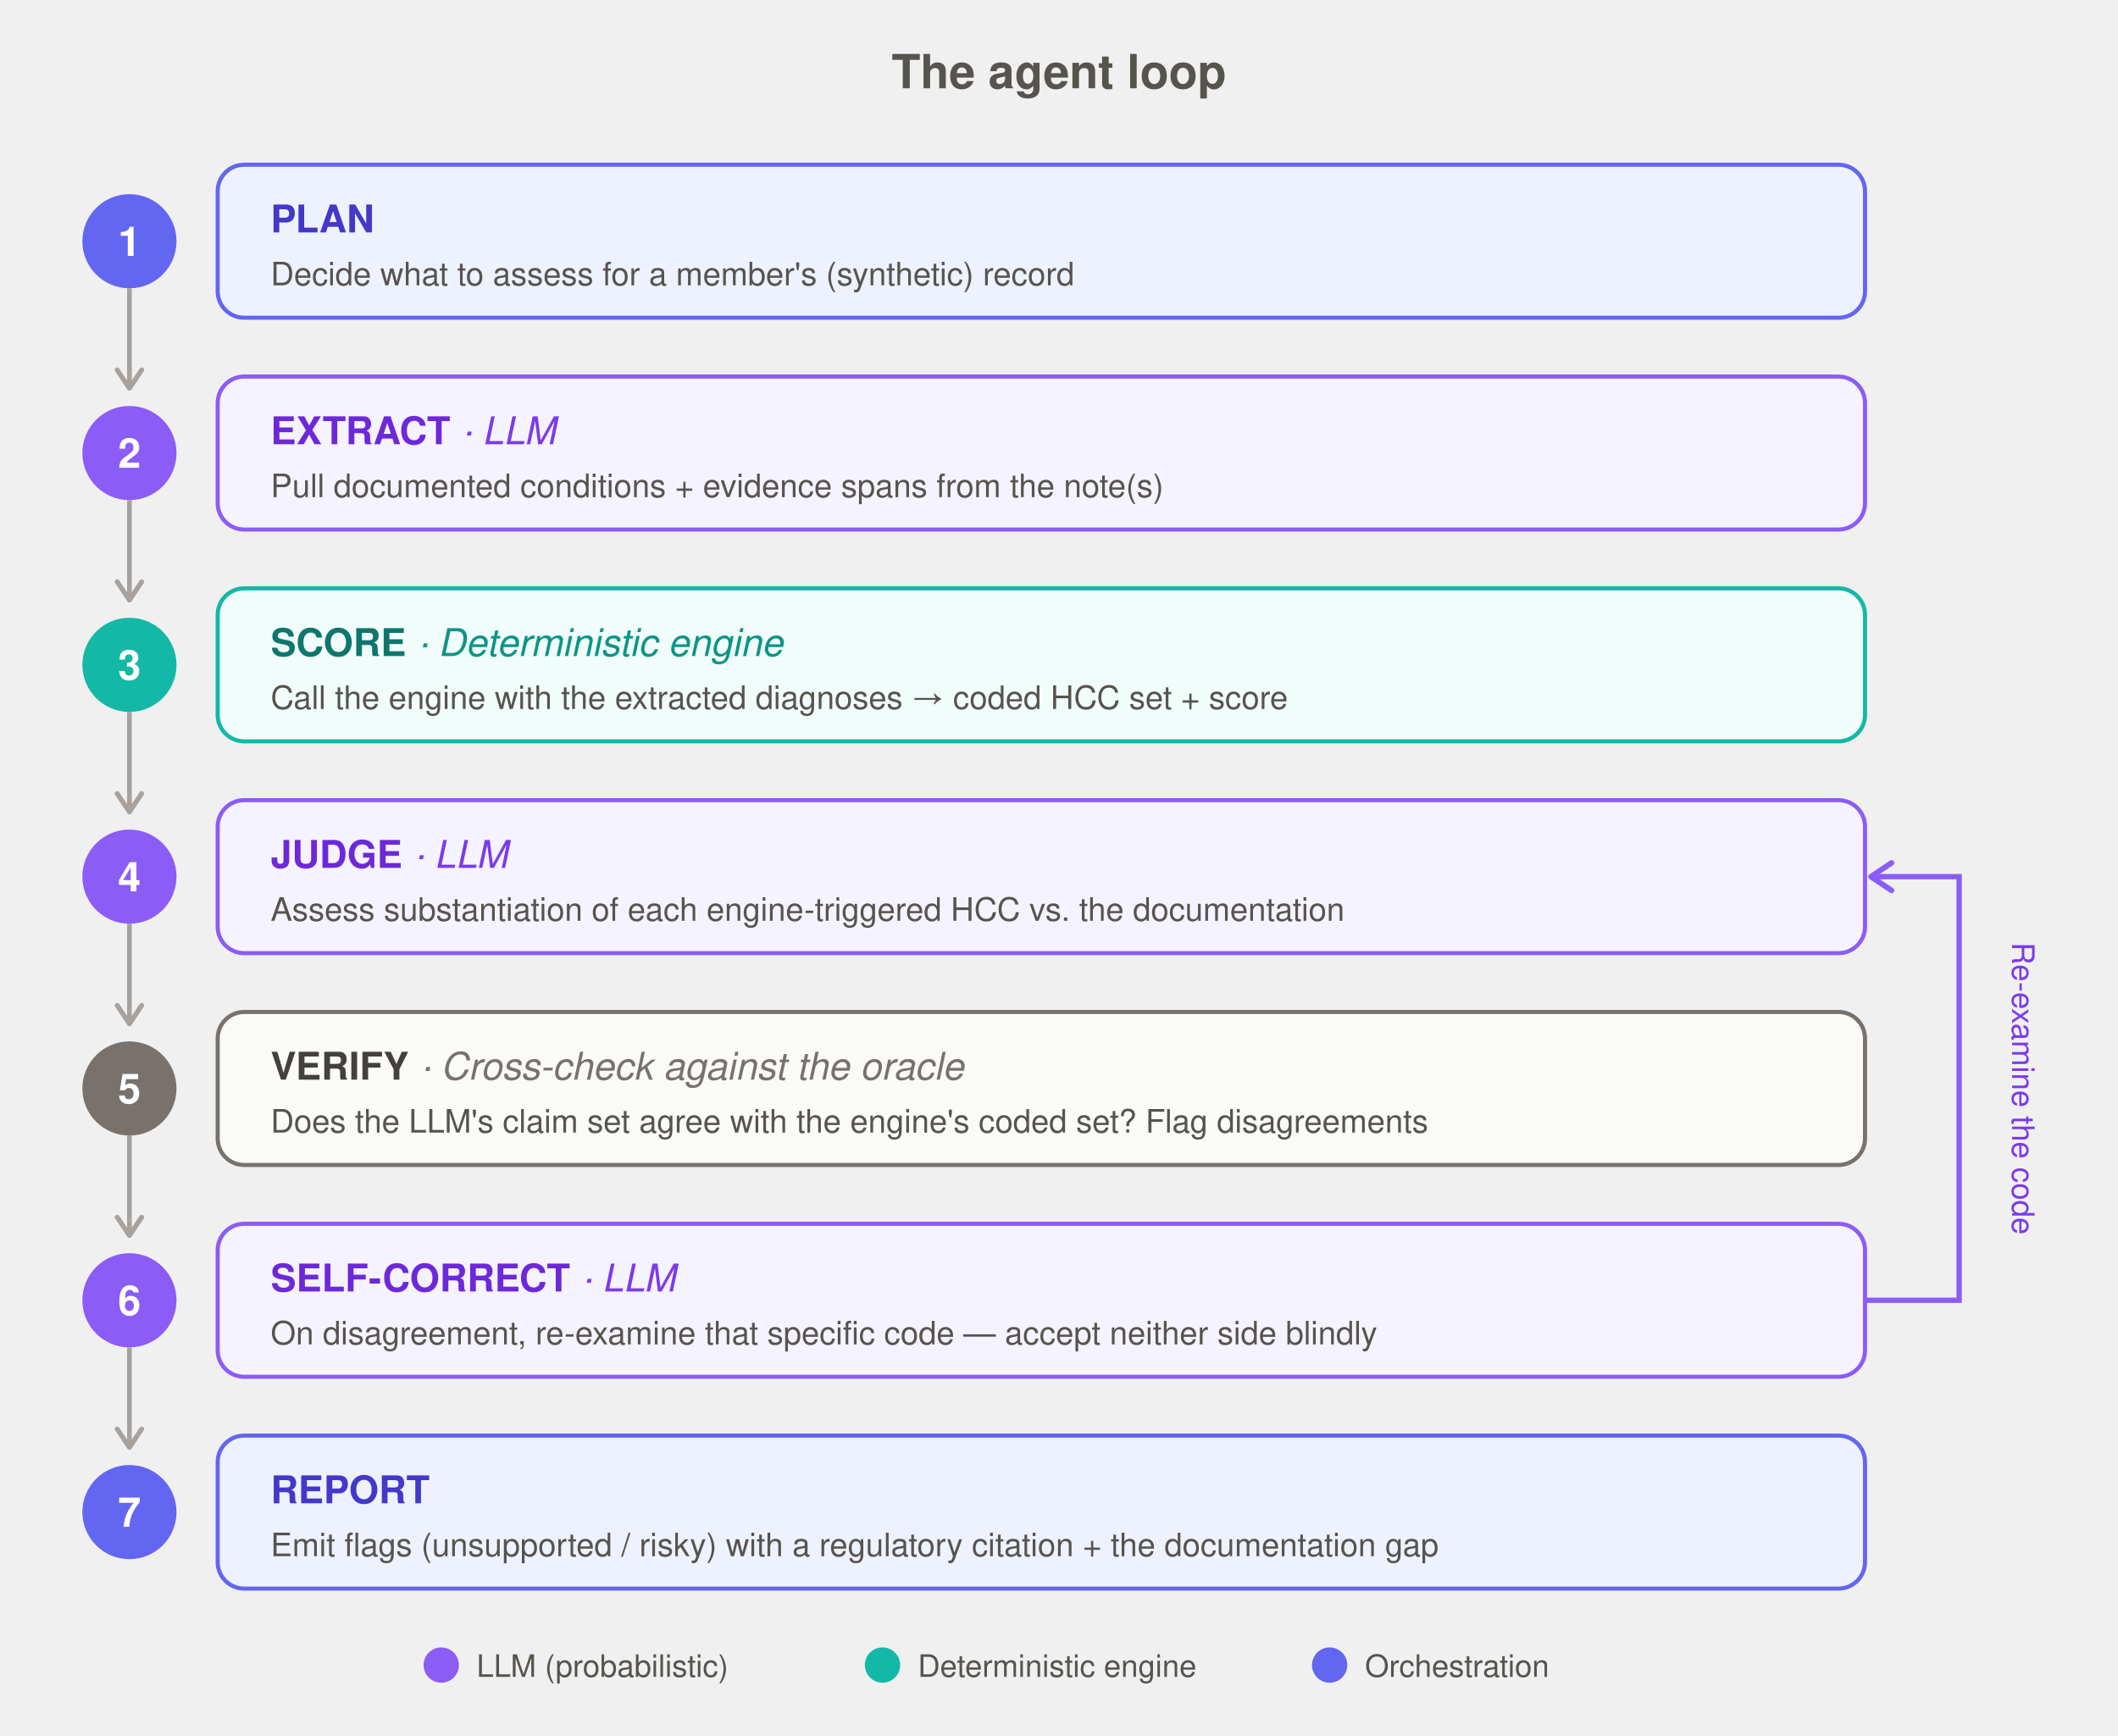
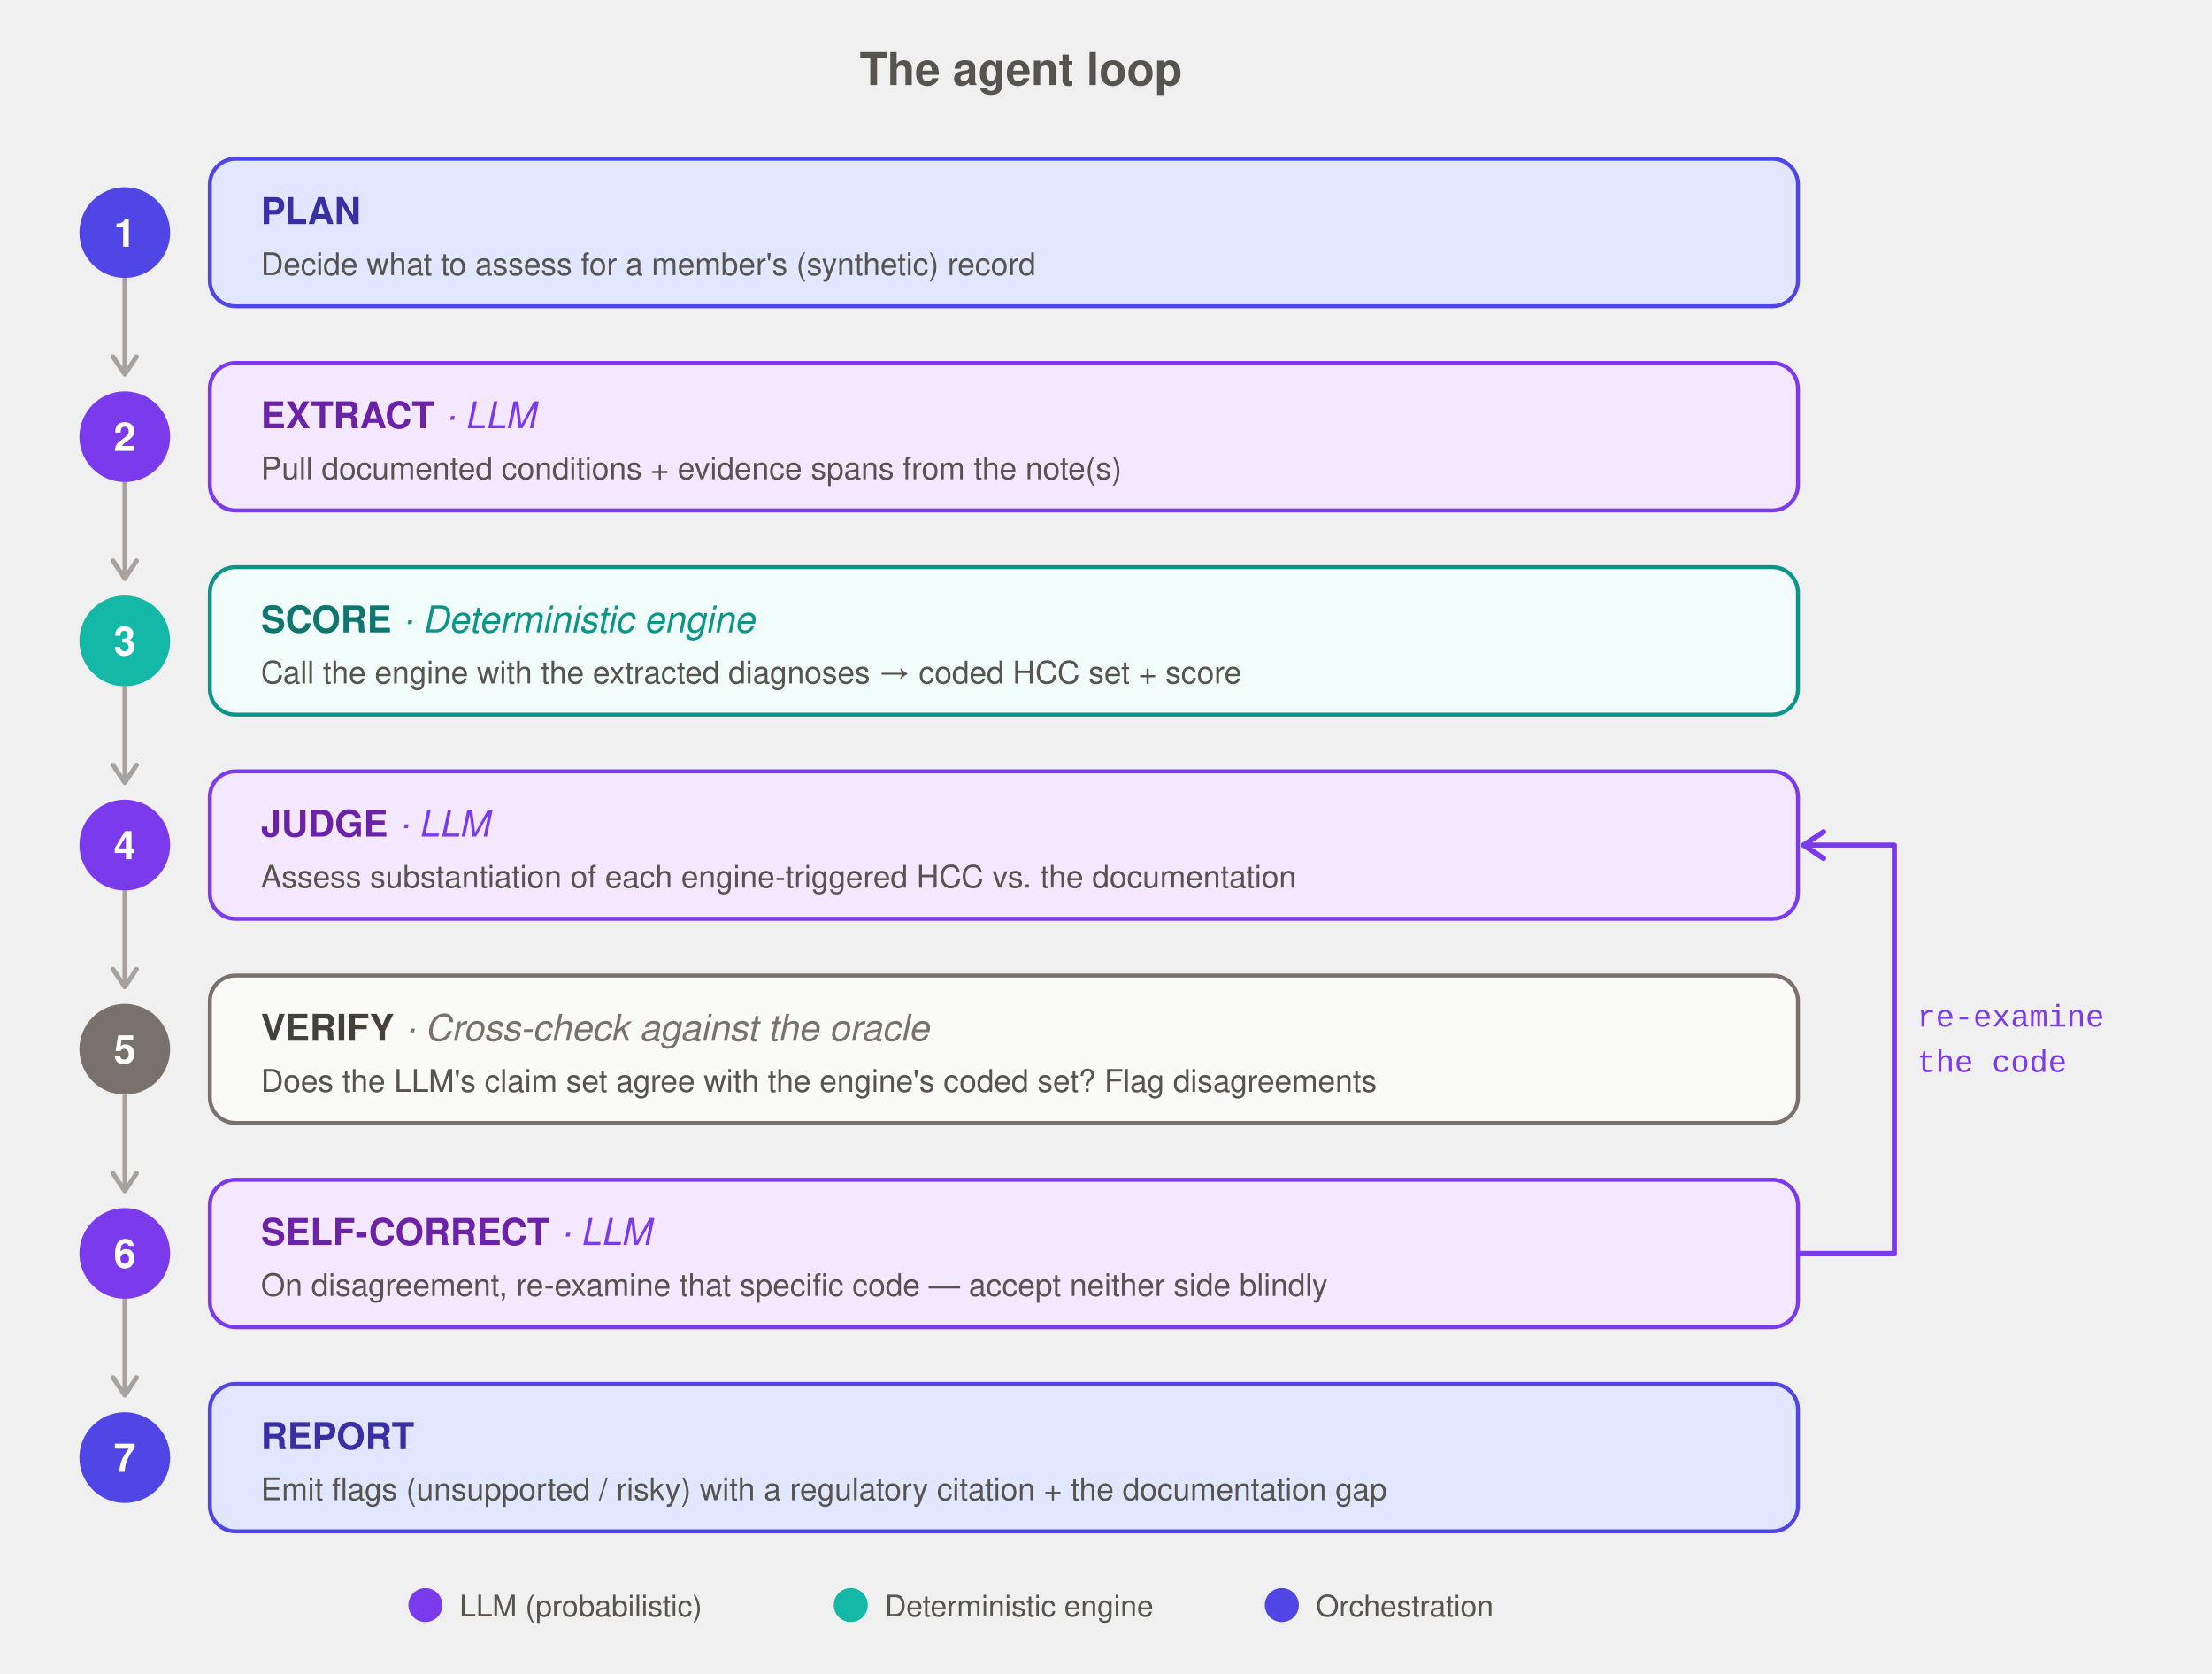
- <svg xmlns="http://www.w3.org/2000/svg" width="100%" viewBox="0 0 720 590" role="img" font-family="-apple-system, BlinkMacSystemFont, 'Segoe UI', Helvetica, Arial, sans-serif">
+ <svg xmlns="http://www.w3.org/2000/svg" width="100%" viewBox="0 0 780 590" role="img" font-family="-apple-system, BlinkMacSystemFont, 'Segoe UI', Helvetica, Arial, sans-serif">
  <defs>
    <marker id="ah" viewBox="0 0 10 10" refX="8" refY="5" markerWidth="6.5" markerHeight="6.5" orient="auto-start-reverse">
      <path d="M2 1L8 5L2 9" fill="none" stroke="context-stroke" stroke-width="1.6" stroke-linecap="round" stroke-linejoin="round" />
    </marker>
  </defs>
  <text x="360" y="30" text-anchor="middle" font-size="16" font-weight="600" fill="#57534e">The agent loop</text>
  <g stroke="#a8a29e" stroke-width="1.6" fill="none">
    <path d="M44 98 L44 132" marker-end="url(#ah)" />
    <path d="M44 170 L44 204" marker-end="url(#ah)" />
    <path d="M44 242 L44 276" marker-end="url(#ah)" />
    <path d="M44 314 L44 348" marker-end="url(#ah)" />
    <path d="M44 386 L44 420" marker-end="url(#ah)" />
    <path d="M44 458 L44 492" marker-end="url(#ah)" />
  </g>
-   <path d="M634 442 L666 442 L666 298 L636 298" fill="none" stroke="#8b5cf6" stroke-width="1.8" marker-end="url(#ah)" />
-   <text x="684" y="370" text-anchor="middle" font-size="10.5" fill="#7c3aed" transform="rotate(90 684 370)">Re-examine the code</text>
-   <circle cx="44" cy="82" r="16" fill="#6366f1" />
+   <path d="M634 442 L668 442 L668 298 L636 298" fill="none" stroke="#7c3aed" stroke-width="1.8" stroke-linejoin="round" marker-end="url(#ah)" />
+   <text x="676" y="362" font-size="11" font-weight="500" fill="#7c3aed" font-family="'SF Mono', 'JetBrains Mono', Consolas, 'Liberation Mono', monospace">re-examine</text>
+   <text x="676" y="378" font-size="11" font-weight="500" fill="#7c3aed" font-family="'SF Mono', 'JetBrains Mono', Consolas, 'Liberation Mono', monospace">the code</text>
+   <circle cx="44" cy="82" r="16" fill="#4f46e5" />
  <text x="44" y="87" text-anchor="middle" font-size="14" font-weight="700" fill="#fff">1</text>
-   <rect x="74" y="56" width="560" height="52" rx="9" fill="#eef2ff" stroke="#6366f1" stroke-width="1.4" />
-   <text x="92" y="79" font-size="13" font-weight="600" fill="#4338ca">PLAN</text>
+   <rect x="74" y="56" width="560" height="52" rx="9" fill="#e0e7ff" stroke="#4f46e5" stroke-width="1.4" />
+   <text x="92" y="79" font-size="13" font-weight="600" fill="#3730a3">PLAN</text>
  <text x="92" y="97" font-size="11" fill="#57534e">Decide what to assess for a member's (synthetic) record</text>
-   <circle cx="44" cy="154" r="16" fill="#8b5cf6" />
+   <circle cx="44" cy="154" r="16" fill="#7c3aed" />
  <text x="44" y="159" text-anchor="middle" font-size="14" font-weight="700" fill="#fff">2</text>
-   <rect x="74" y="128" width="560" height="52" rx="9" fill="#f5f3ff" stroke="#8b5cf6" stroke-width="1.4" />
-   <text x="92" y="151" font-size="13" font-weight="600" fill="#6d28d9">EXTRACT <tspan font-weight="400" font-style="italic" fill="#7c3aed">· LLM</tspan>
+   <rect x="74" y="128" width="560" height="52" rx="9" fill="#f3e8ff" stroke="#7c3aed" stroke-width="1.4" />
+   <text x="92" y="151" font-size="13" font-weight="600" fill="#6b21a8">EXTRACT <tspan font-weight="400" font-style="italic" fill="#7c3aed">· LLM</tspan>
  </text>
  <text x="92" y="169" font-size="11" fill="#57534e">Pull documented conditions + evidence spans from the note(s)</text>
  <circle cx="44" cy="226" r="16" fill="#14b8a6" />
  <text x="44" y="231" text-anchor="middle" font-size="14" font-weight="700" fill="#fff">3</text>
-   <rect x="74" y="200" width="560" height="52" rx="9" fill="#f0fdfa" stroke="#14b8a6" stroke-width="1.4" />
+   <rect x="74" y="200" width="560" height="52" rx="9" fill="#f0fdfa" stroke="#0d9488" stroke-width="1.4" />
  <text x="92" y="223" font-size="13" font-weight="600" fill="#0f766e">SCORE <tspan font-weight="400" font-style="italic" fill="#0d9488">· Deterministic engine</tspan>
  </text>
  <text x="92" y="241" font-size="11" fill="#57534e">Call the engine with the extracted diagnoses → coded HCC set + score</text>
-   <circle cx="44" cy="298" r="16" fill="#8b5cf6" />
+   <circle cx="44" cy="298" r="16" fill="#7c3aed" />
  <text x="44" y="303" text-anchor="middle" font-size="14" font-weight="700" fill="#fff">4</text>
-   <rect x="74" y="272" width="560" height="52" rx="9" fill="#f5f3ff" stroke="#8b5cf6" stroke-width="1.4" />
-   <text x="92" y="295" font-size="13" font-weight="600" fill="#6d28d9">JUDGE <tspan font-weight="400" font-style="italic" fill="#7c3aed">· LLM</tspan>
+   <rect x="74" y="272" width="560" height="52" rx="9" fill="#f3e8ff" stroke="#7c3aed" stroke-width="1.4" />
+   <text x="92" y="295" font-size="13" font-weight="600" fill="#6b21a8">JUDGE <tspan font-weight="400" font-style="italic" fill="#7c3aed">· LLM</tspan>
  </text>
  <text x="92" y="313" font-size="11" fill="#57534e">Assess substantiation of each engine-triggered HCC vs. the documentation</text>
  <circle cx="44" cy="370" r="16" fill="#78716c" />
  <text x="44" y="375" text-anchor="middle" font-size="14" font-weight="700" fill="#fff">5</text>
  <rect x="74" y="344" width="560" height="52" rx="9" fill="#fafaf9" stroke="#78716c" stroke-width="1.4" />
  <text x="92" y="367" font-size="13" font-weight="600" fill="#44403c">VERIFY <tspan font-weight="400" font-style="italic" fill="#78716c">· Cross-check against the oracle</tspan>
  </text>
  <text x="92" y="385" font-size="11" fill="#57534e">Does the LLM's claim set agree with the engine's coded set? Flag disagreements</text>
-   <circle cx="44" cy="442" r="16" fill="#8b5cf6" />
+   <circle cx="44" cy="442" r="16" fill="#7c3aed" />
  <text x="44" y="447" text-anchor="middle" font-size="14" font-weight="700" fill="#fff">6</text>
-   <rect x="74" y="416" width="560" height="52" rx="9" fill="#f5f3ff" stroke="#8b5cf6" stroke-width="1.4" />
-   <text x="92" y="439" font-size="13" font-weight="600" fill="#6d28d9">SELF-CORRECT <tspan font-weight="400" font-style="italic" fill="#7c3aed">· LLM</tspan>
+   <rect x="74" y="416" width="560" height="52" rx="9" fill="#f3e8ff" stroke="#7c3aed" stroke-width="1.4" />
+   <text x="92" y="439" font-size="13" font-weight="600" fill="#6b21a8">SELF-CORRECT <tspan font-weight="400" font-style="italic" fill="#7c3aed">· LLM</tspan>
  </text>
  <text x="92" y="457" font-size="11" fill="#57534e">On disagreement, re-examine that specific code — accept neither side blindly</text>
-   <circle cx="44" cy="514" r="16" fill="#6366f1" />
+   <circle cx="44" cy="514" r="16" fill="#4f46e5" />
  <text x="44" y="519" text-anchor="middle" font-size="14" font-weight="700" fill="#fff">7</text>
-   <rect x="74" y="488" width="560" height="52" rx="9" fill="#eef2ff" stroke="#6366f1" stroke-width="1.4" />
-   <text x="92" y="511" font-size="13" font-weight="600" fill="#4338ca">REPORT</text>
+   <rect x="74" y="488" width="560" height="52" rx="9" fill="#e0e7ff" stroke="#4f46e5" stroke-width="1.4" />
+   <text x="92" y="511" font-size="13" font-weight="600" fill="#3730a3">REPORT</text>
  <text x="92" y="529" font-size="11" fill="#57534e">Emit flags (unsupported / risky) with a regulatory citation + the documentation gap</text>
-   <circle cx="150" cy="566" r="6" fill="#8b5cf6" />
+   <circle cx="150" cy="566" r="6" fill="#7c3aed" />
  <text x="162" y="570" font-size="10.5" fill="#57534e">LLM (probabilistic)</text>
  <circle cx="300" cy="566" r="6" fill="#14b8a6" />
  <text x="312" y="570" font-size="10.5" fill="#57534e">Deterministic engine</text>
-   <circle cx="452" cy="566" r="6" fill="#6366f1" />
+   <circle cx="452" cy="566" r="6" fill="#4f46e5" />
  <text x="464" y="570" font-size="10.5" fill="#57534e">Orchestration</text>
</svg>
